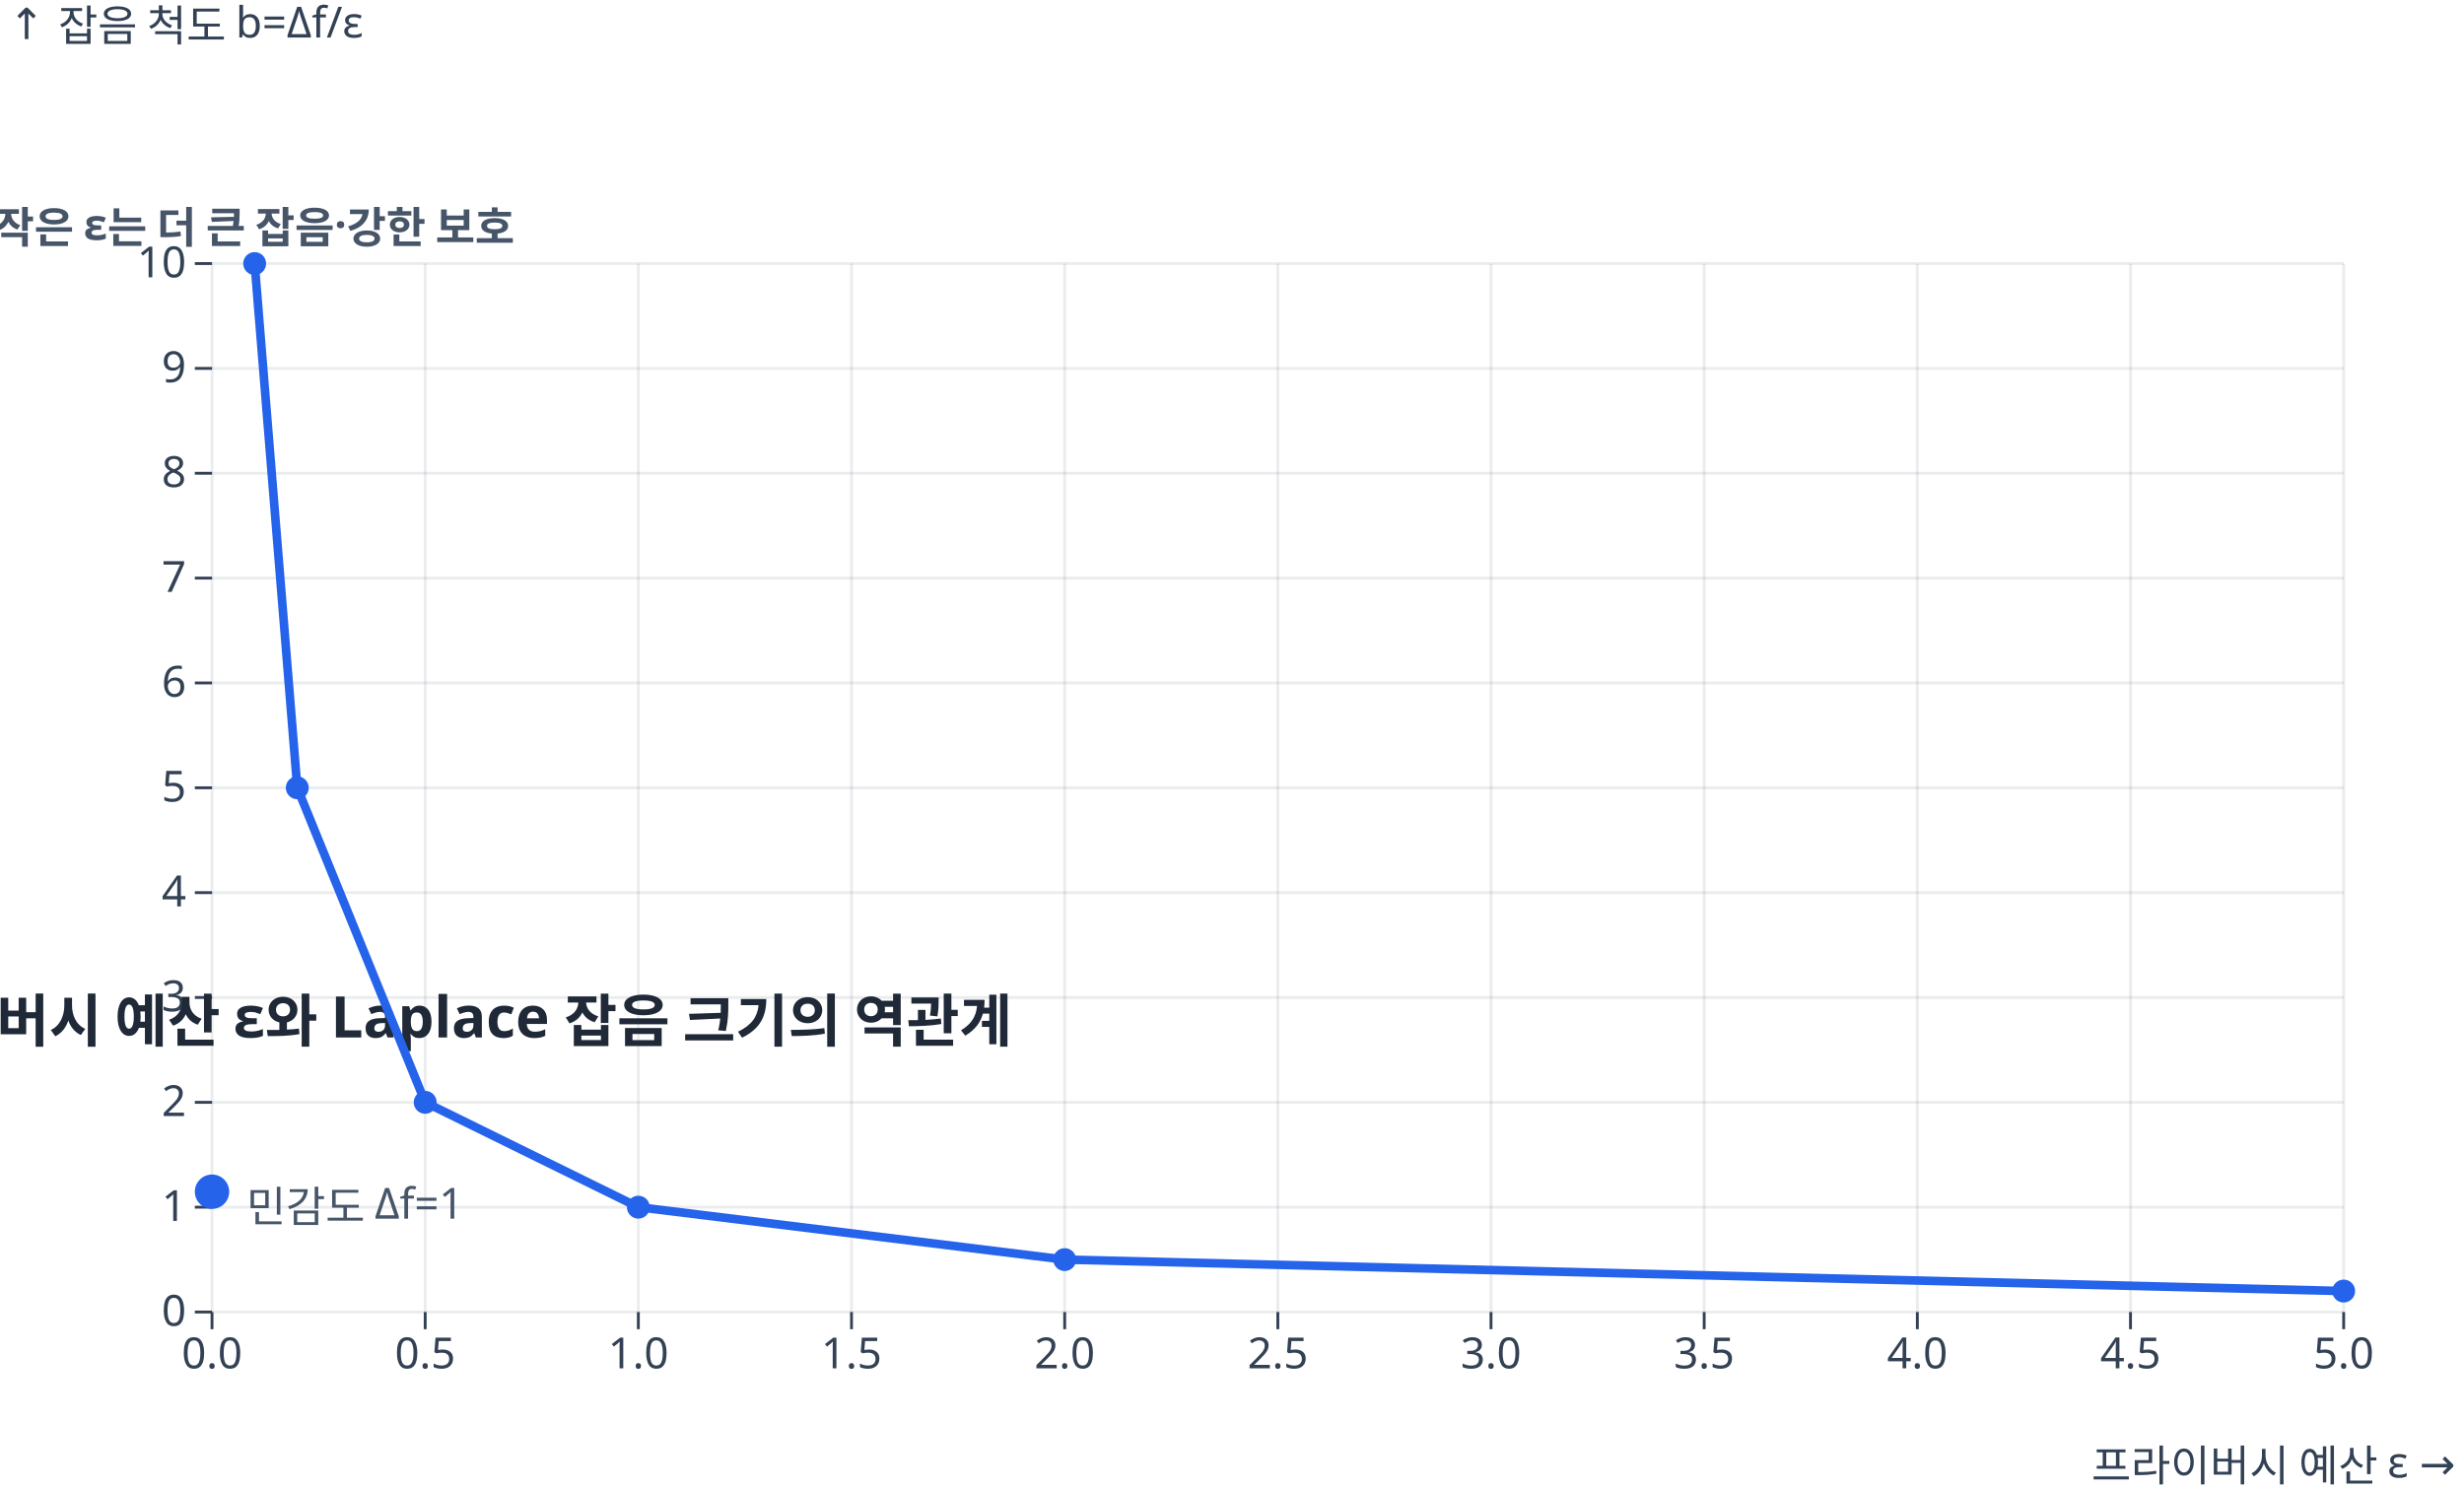
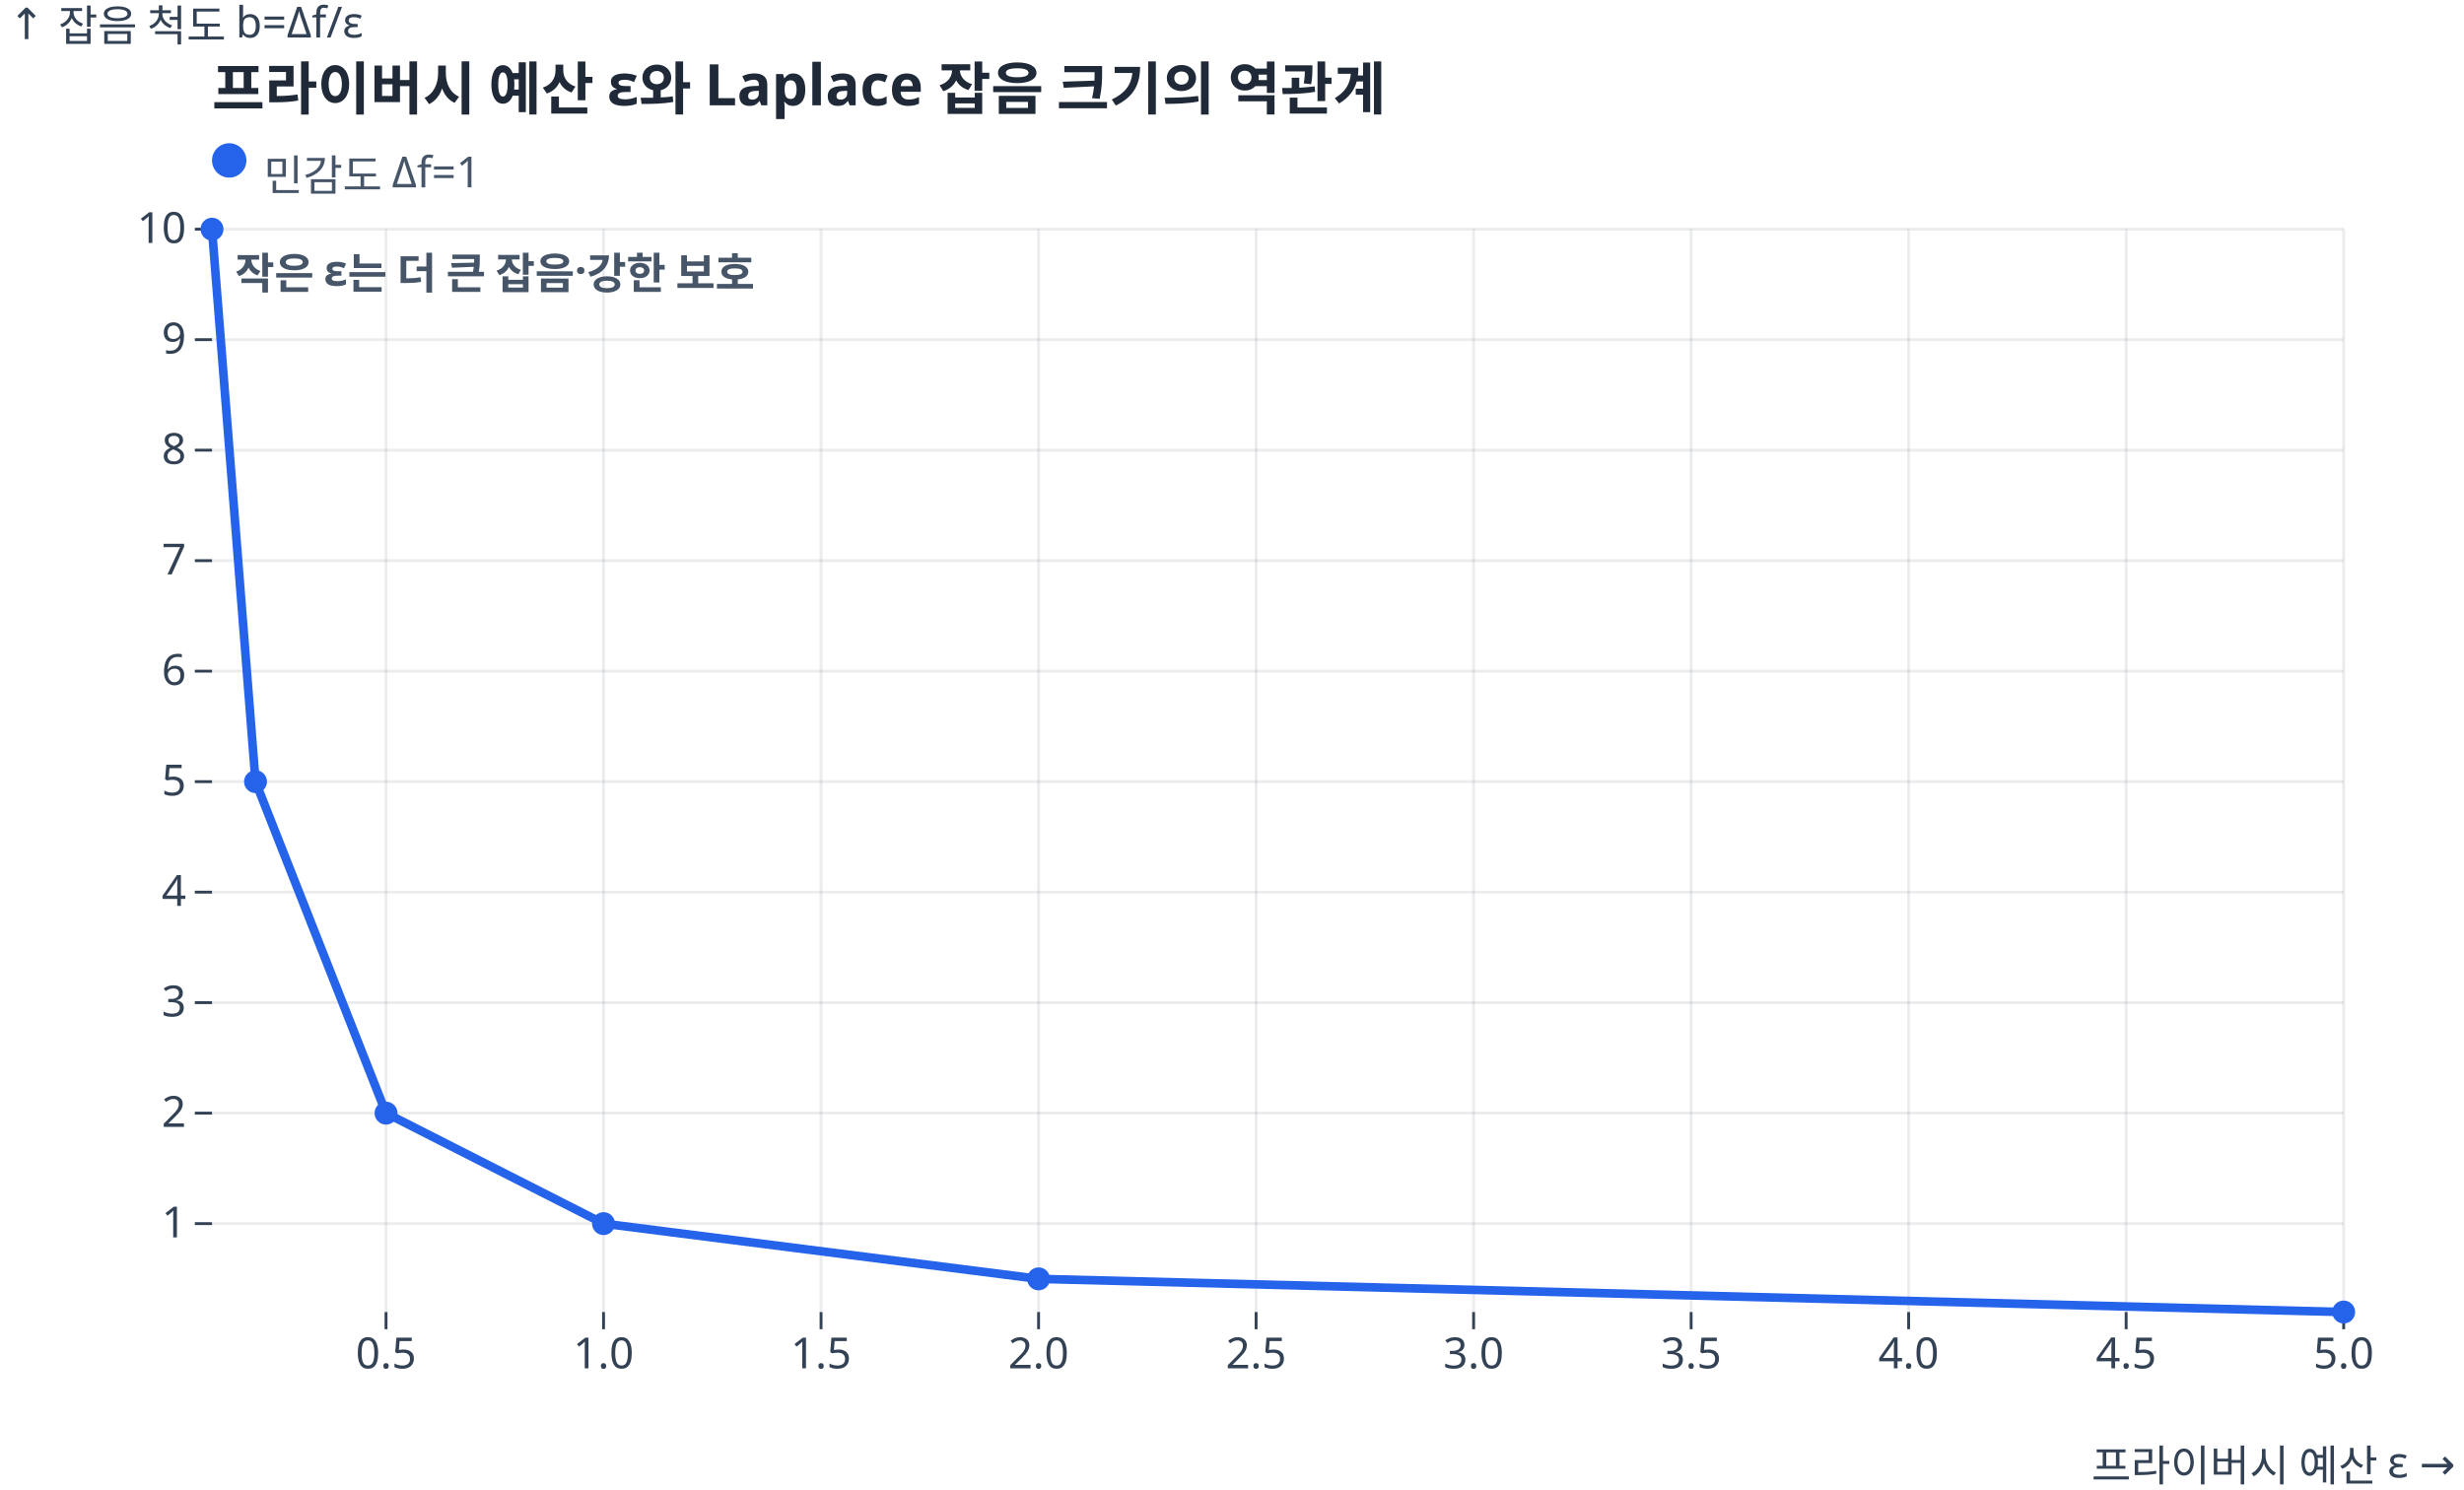
<svg xmlns="http://www.w3.org/2000/svg" class="plot-d6a7b5" fill="currentColor" font-family="system-ui, sans-serif" font-size="10" text-anchor="middle" width="860" height="520" viewBox="0 0 860 520" style="background: rgb(248, 250, 252); color: rgb(51, 65, 85); font-family: system-ui, sans-serif; font-size: 15px;" role="img" aria-label="프라이버시 예산 ε와 Laplace 잡음 크기의 역관계: 민감도 Δf=1 계열 차트">
  <style>:where(.plot-d6a7b5) {
  --plot-background: white;
  display: block;
  height: auto;
  height: intrinsic;
  max-width: 100%;
}
:where(.plot-d6a7b5 text),
:where(.plot-d6a7b5 tspan) {
  white-space: pre;
}</style>
  <g aria-label="y-grid" aria-hidden="true" stroke="currentColor" stroke-opacity="0.1">
-     <line x1="74" x2="818" y1="458" y2="458" />
-     <line x1="74" x2="818" y1="421.4" y2="421.4" />
-     <line x1="74" x2="818" y1="384.8" y2="384.8" />
-     <line x1="74" x2="818" y1="348.2" y2="348.2" />
-     <line x1="74" x2="818" y1="311.6" y2="311.6" />
-     <line x1="74" x2="818" y1="275" y2="275" />
-     <line x1="74" x2="818" y1="238.4" y2="238.4" />
-     <line x1="74" x2="818" y1="201.8" y2="201.8" />
-     <line x1="74" x2="818" y1="165.2" y2="165.2" />
-     <line x1="74" x2="818" y1="128.6" y2="128.6" />
-     <line x1="74" x2="818" y1="92" y2="92" />
+     <line x1="74" x2="818" y1="427.143" y2="427.143" />
+     <line x1="74" x2="818" y1="388.571" y2="388.571" />
+     <line x1="74" x2="818" y1="350" y2="350" />
+     <line x1="74" x2="818" y1="311.429" y2="311.429" />
+     <line x1="74" x2="818" y1="272.857" y2="272.857" />
+     <line x1="74" x2="818" y1="234.286" y2="234.286" />
+     <line x1="74" x2="818" y1="195.714" y2="195.714" />
+     <line x1="74" x2="818" y1="157.143" y2="157.143" />
+     <line x1="74" x2="818" y1="118.571" y2="118.571" />
+     <line x1="74" x2="818" y1="80" y2="80" />
  </g>
  <g aria-label="y-axis tick" aria-hidden="true" fill="none" stroke="currentColor">
-     <path transform="translate(74,458)" d="M0,0L-6,0" />
-     <path transform="translate(74,421.4)" d="M0,0L-6,0" />
-     <path transform="translate(74,384.8)" d="M0,0L-6,0" />
-     <path transform="translate(74,348.2)" d="M0,0L-6,0" />
-     <path transform="translate(74,311.6)" d="M0,0L-6,0" />
-     <path transform="translate(74,275)" d="M0,0L-6,0" />
-     <path transform="translate(74,238.4)" d="M0,0L-6,0" />
-     <path transform="translate(74,201.8)" d="M0,0L-6,0" />
-     <path transform="translate(74,165.2)" d="M0,0L-6,0" />
-     <path transform="translate(74,128.6)" d="M0,0L-6,0" />
-     <path transform="translate(74,92)" d="M0,0L-6,0" />
+     <path transform="translate(74,427.1429)" d="M0,0L-6,0" />
+     <path transform="translate(74,388.5714)" d="M0,0L-6,0" />
+     <path transform="translate(74,350)" d="M0,0L-6,0" />
+     <path transform="translate(74,311.4286)" d="M0,0L-6,0" />
+     <path transform="translate(74,272.8571)" d="M0,0L-6,0" />
+     <path transform="translate(74,234.2857)" d="M0,0L-6,0" />
+     <path transform="translate(74,195.7143)" d="M0,0L-6,0" />
+     <path transform="translate(74,157.1429)" d="M0,0L-6,0" />
+     <path transform="translate(74,118.5714)" d="M0,0L-6,0" />
+     <path transform="translate(74,80)" d="M0,0L-6,0" />
  </g>
  <g aria-label="y-axis tick label" text-anchor="end" font-variant="tabular-nums" transform="translate(-9,0)">
-     <text y="0.32em" transform="translate(74,458)">0</text>
-     <text y="0.32em" transform="translate(74,421.4)">1</text>
-     <text y="0.32em" transform="translate(74,384.8)">2</text>
-     <text y="0.32em" transform="translate(74,348.2)">3</text>
-     <text y="0.32em" transform="translate(74,311.6)">4</text>
-     <text y="0.32em" transform="translate(74,275)">5</text>
-     <text y="0.32em" transform="translate(74,238.4)">6</text>
-     <text y="0.32em" transform="translate(74,201.8)">7</text>
-     <text y="0.32em" transform="translate(74,165.2)">8</text>
-     <text y="0.32em" transform="translate(74,128.6)">9</text>
-     <text y="0.32em" transform="translate(74,92)">10</text>
+     <text y="0.32em" transform="translate(74,427.1429)">1</text>
+     <text y="0.32em" transform="translate(74,388.5714)">2</text>
+     <text y="0.32em" transform="translate(74,350)">3</text>
+     <text y="0.32em" transform="translate(74,311.4286)">4</text>
+     <text y="0.32em" transform="translate(74,272.8571)">5</text>
+     <text y="0.32em" transform="translate(74,234.2857)">6</text>
+     <text y="0.32em" transform="translate(74,195.7143)">7</text>
+     <text y="0.32em" transform="translate(74,157.1429)">8</text>
+     <text y="0.32em" transform="translate(74,118.5714)">9</text>
+     <text y="0.32em" transform="translate(74,80)">10</text>
  </g>
-   <g aria-label="y-axis label" text-anchor="start" transform="translate(-71,-89)">
-     <text y="0.71em" transform="translate(74,92)">↑ 잡음 척도 b=Δf/ε</text>
+   <g aria-label="y-axis label" text-anchor="start" transform="translate(-71,-77)">
+     <text y="0.71em" transform="translate(74,80)">↑ 잡음 척도 b=Δf/ε</text>
  </g>
  <g aria-label="x-grid" aria-hidden="true" stroke="currentColor" stroke-opacity="0.1">
-     <line x1="74" x2="74" y1="92" y2="458" />
-     <line x1="148.4" x2="148.4" y1="92" y2="458" />
-     <line x1="222.8" x2="222.8" y1="92" y2="458" />
-     <line x1="297.2" x2="297.2" y1="92" y2="458" />
-     <line x1="371.6" x2="371.6" y1="92" y2="458" />
-     <line x1="446" x2="446" y1="92" y2="458" />
-     <line x1="520.4" x2="520.4" y1="92" y2="458" />
-     <line x1="594.8" x2="594.8" y1="92" y2="458" />
-     <line x1="669.2" x2="669.2" y1="92" y2="458" />
-     <line x1="743.6" x2="743.6" y1="92" y2="458" />
-     <line x1="818" x2="818" y1="92" y2="458" />
+     <line x1="134.735" x2="134.735" y1="80" y2="458" />
+     <line x1="210.653" x2="210.653" y1="80" y2="458" />
+     <line x1="286.571" x2="286.571" y1="80" y2="458" />
+     <line x1="362.49" x2="362.49" y1="80" y2="458" />
+     <line x1="438.408" x2="438.408" y1="80" y2="458" />
+     <line x1="514.327" x2="514.327" y1="80" y2="458" />
+     <line x1="590.245" x2="590.245" y1="80" y2="458" />
+     <line x1="666.163" x2="666.163" y1="80" y2="458" />
+     <line x1="742.082" x2="742.082" y1="80" y2="458" />
+     <line x1="818" x2="818" y1="80" y2="458" />
  </g>
  <g aria-label="x-axis tick" aria-hidden="true" fill="none" stroke="currentColor">
-     <path transform="translate(74,458)" d="M0,0L0,6" />
-     <path transform="translate(148.4,458)" d="M0,0L0,6" />
-     <path transform="translate(222.8,458)" d="M0,0L0,6" />
-     <path transform="translate(297.2,458)" d="M0,0L0,6" />
-     <path transform="translate(371.6,458)" d="M0,0L0,6" />
-     <path transform="translate(446,458)" d="M0,0L0,6" />
-     <path transform="translate(520.4,458)" d="M0,0L0,6" />
-     <path transform="translate(594.8,458)" d="M0,0L0,6" />
-     <path transform="translate(669.2,458)" d="M0,0L0,6" />
-     <path transform="translate(743.6,458)" d="M0,0L0,6" />
+     <path transform="translate(134.7347,458)" d="M0,0L0,6" />
+     <path transform="translate(210.6531,458)" d="M0,0L0,6" />
+     <path transform="translate(286.5714,458)" d="M0,0L0,6" />
+     <path transform="translate(362.4898,458)" d="M0,0L0,6" />
+     <path transform="translate(438.4082,458)" d="M0,0L0,6" />
+     <path transform="translate(514.3265,458)" d="M0,0L0,6" />
+     <path transform="translate(590.2449,458)" d="M0,0L0,6" />
+     <path transform="translate(666.1633,458)" d="M0,0L0,6" />
+     <path transform="translate(742.0816,458)" d="M0,0L0,6" />
    <path transform="translate(818,458)" d="M0,0L0,6" />
  </g>
  <g aria-label="x-axis tick label" font-variant="tabular-nums" transform="translate(0,9)">
-     <text y="0.71em" transform="translate(74,458)">0.0</text>
-     <text y="0.71em" transform="translate(148.4,458)">0.5</text>
-     <text y="0.71em" transform="translate(222.8,458)">1.0</text>
-     <text y="0.71em" transform="translate(297.2,458)">1.5</text>
-     <text y="0.71em" transform="translate(371.6,458)">2.0</text>
-     <text y="0.71em" transform="translate(446,458)">2.5</text>
-     <text y="0.71em" transform="translate(520.4,458)">3.0</text>
-     <text y="0.71em" transform="translate(594.8,458)">3.5</text>
-     <text y="0.71em" transform="translate(669.2,458)">4.0</text>
-     <text y="0.71em" transform="translate(743.6,458)">4.5</text>
+     <text y="0.71em" transform="translate(134.7347,458)">0.5</text>
+     <text y="0.71em" transform="translate(210.6531,458)">1.0</text>
+     <text y="0.71em" transform="translate(286.5714,458)">1.5</text>
+     <text y="0.71em" transform="translate(362.4898,458)">2.0</text>
+     <text y="0.71em" transform="translate(438.4082,458)">2.5</text>
+     <text y="0.71em" transform="translate(514.3265,458)">3.0</text>
+     <text y="0.71em" transform="translate(590.2449,458)">3.5</text>
+     <text y="0.71em" transform="translate(666.1633,458)">4.0</text>
+     <text y="0.71em" transform="translate(742.0816,458)">4.5</text>
    <text y="0.71em" transform="translate(818,458)">5.0</text>
  </g>
  <g aria-label="x-axis label" text-anchor="end" transform="translate(39,59)">
    <text transform="translate(818,458)">프라이버시 예산 ε →</text>
  </g>
-   <g aria-label="text" fill="#1f2937" font-size="20" font-weight="700" transform="translate(0,-72)">
-     <text y="0.71em" transform="translate(148.4,421.4)">프라이버시 예산 ε와 Laplace 잡음 크기의 역관계</text>
+   <g aria-label="text" fill="#1f2937" text-anchor="start" font-size="20" font-weight="700" transform="translate(0,-56)">
+     <text y="0.71em" transform="translate(74,80)">프라이버시 예산 ε와 Laplace 잡음 크기의 역관계</text>
+   </g>
+   <g aria-label="dot" fill="#2563eb" transform="translate(6,-24)">
+     <circle cx="74" cy="80" r="6" />
+   </g>
+   <g aria-label="text" fill="#475569" text-anchor="start" transform="translate(18,-24)">
+     <text y="0.71em" transform="translate(74,80)">민감도 Δf=1</text>
  </g>
  <g aria-label="line" fill="none" stroke-width="3" stroke-linejoin="round" stroke-linecap="round">
-     <path stroke="#2563eb" d="M88.88,92L103.76,275L148.4,384.8L222.8,421.4L371.6,439.7L818,450.68" />
+     <path stroke="#2563eb" d="M74,80L89.184,272.857L134.735,388.571L210.653,427.143L362.49,446.429L818,458" />
  </g>
  <g aria-label="dot">
-     <circle cx="88.88" cy="92" r="4" fill="#2563eb" />
-     <circle cx="103.76" cy="275" r="4" fill="#2563eb" />
-     <circle cx="148.4" cy="384.8" r="4" fill="#2563eb" />
-     <circle cx="222.8" cy="421.4" r="4" fill="#2563eb" />
-     <circle cx="371.6" cy="439.7" r="4" fill="#2563eb" />
-     <circle cx="818" cy="450.68" r="4" fill="#2563eb" />
+     <circle cx="74" cy="80" r="4" fill="#2563eb" />
+     <circle cx="89.184" cy="272.857" r="4" fill="#2563eb" />
+     <circle cx="134.735" cy="388.571" r="4" fill="#2563eb" />
+     <circle cx="210.653" cy="427.143" r="4" fill="#2563eb" />
+     <circle cx="362.49" cy="446.429" r="4" fill="#2563eb" />
+     <circle cx="818" cy="458" r="4" fill="#2563eb" />
  </g>
-   <g aria-label="text" fill="#475569" font-weight="600" transform="translate(0,-12)">
-     <text y="0.32em" transform="translate(88.88,92)">작은 ε는 더 큰 잡음·강한 보호</text>
-   </g>
-   <g aria-label="dot" transform="translate(0,-42)">
-     <circle cx="74" cy="458" r="6" fill="#2563eb" />
-   </g>
-   <g aria-label="text" fill="#475569" text-anchor="start" transform="translate(12,-42)">
-     <text y="0.71em" transform="translate(74,458)">민감도 Δf=1</text>
+   <g aria-label="text" fill="#475569" text-anchor="start" font-weight="600" transform="translate(8,16)">
+     <text y="0.32em" transform="translate(74,80)">작은 ε는 더 큰 잡음·강한 보호</text>
  </g>
</svg>
